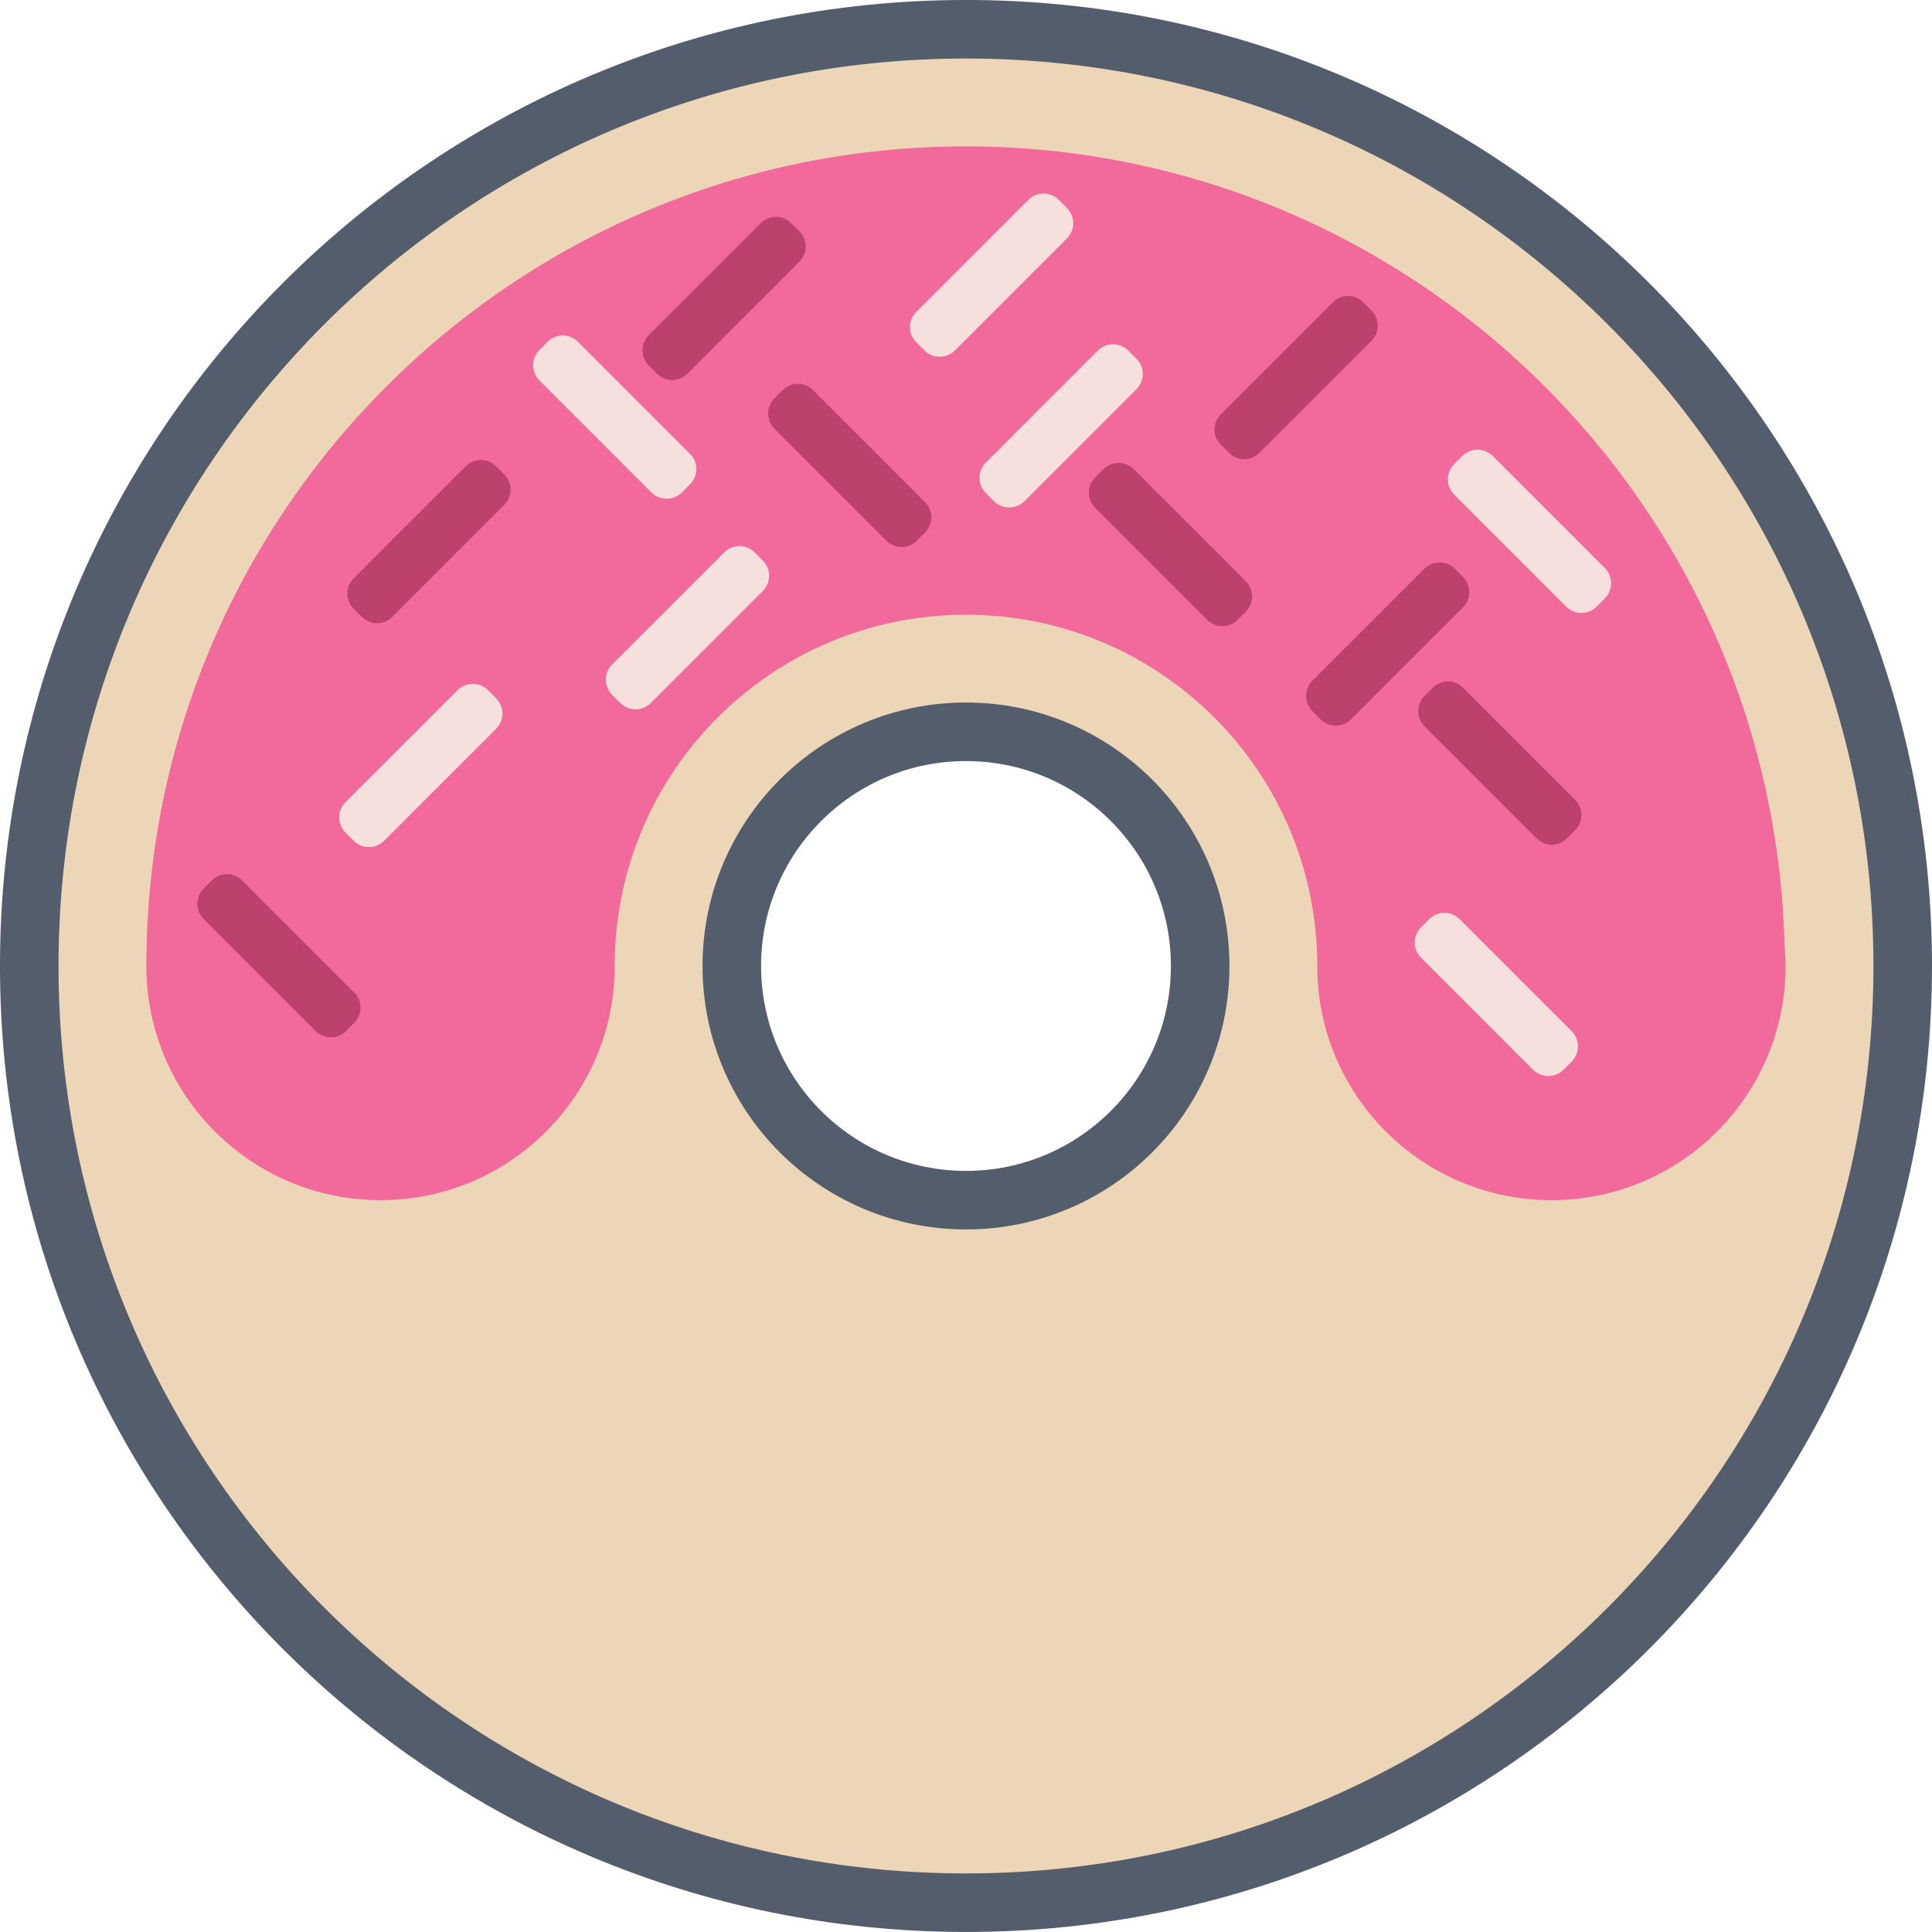
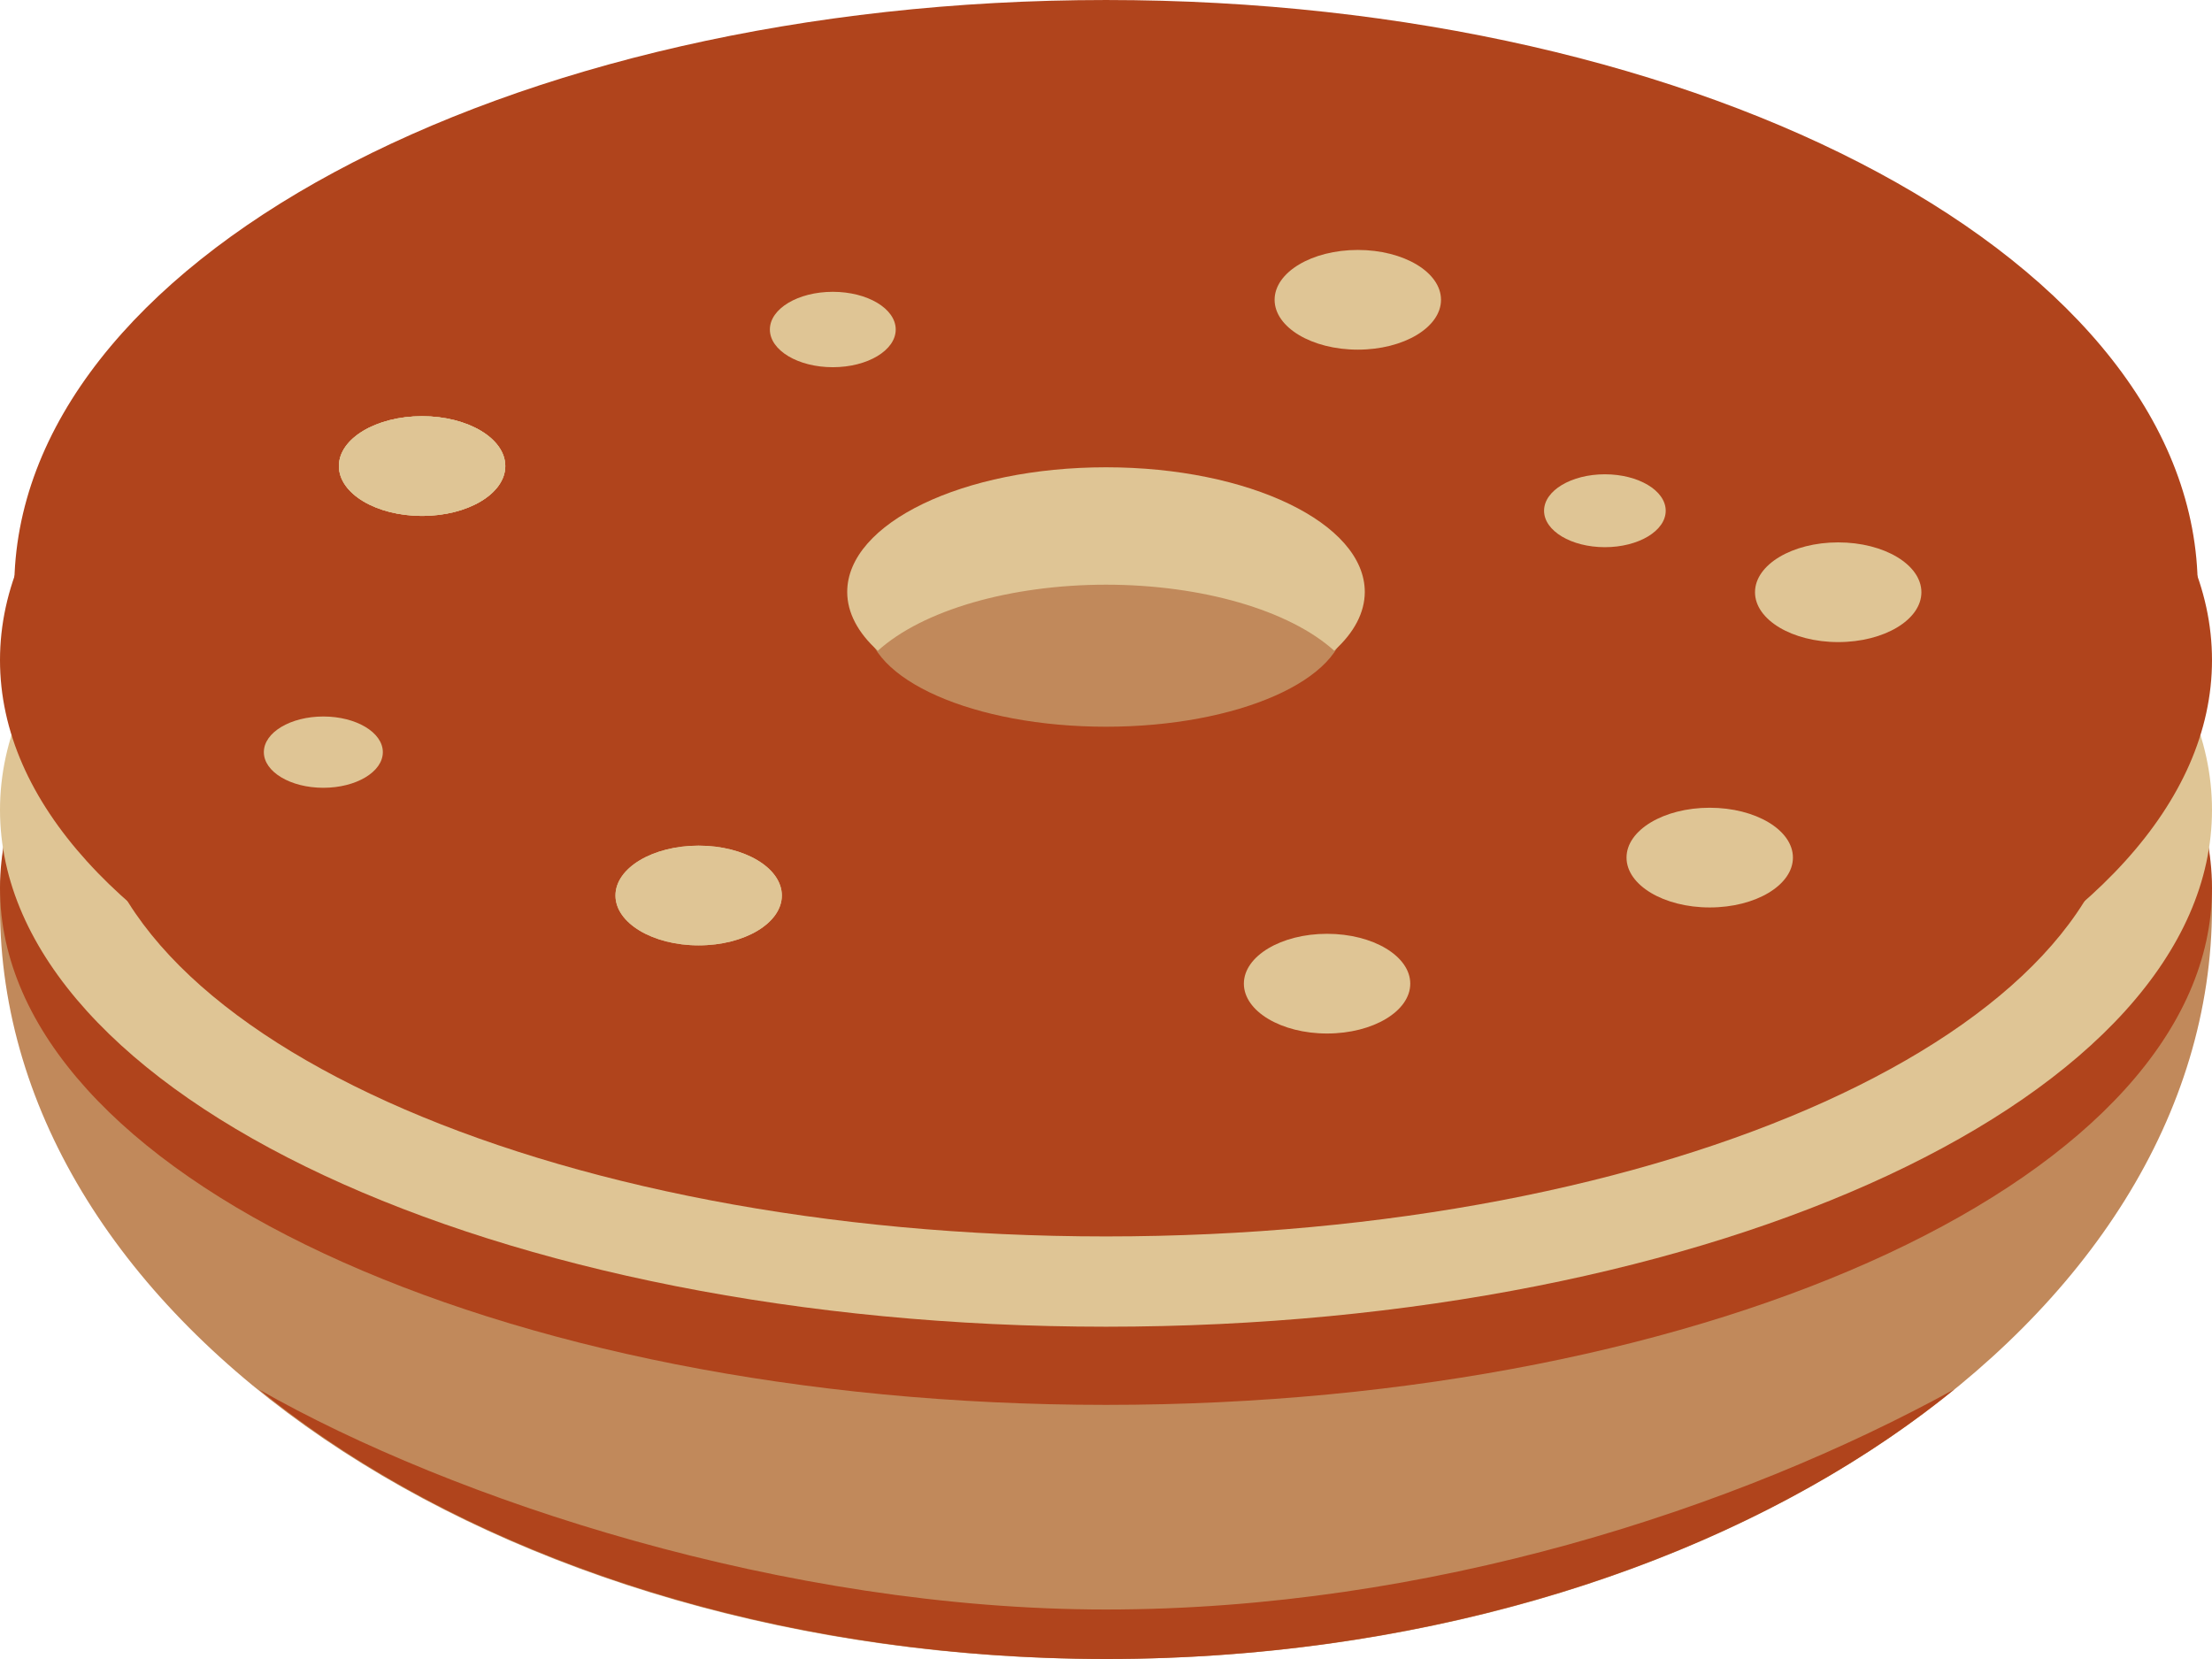
- <svg xmlns="http://www.w3.org/2000/svg" width="9.313mm" height="9.313mm" viewBox="0 0 33 33" id="svg5377" version="1.1">
-   <defs id="defs5379" />
-   <g id="layer1" transform="translate(602.2143,-121.5765)">
-     <g id="g4583" transform="translate(-394.5965,-924.0639)">
-       <path style="opacity:1;fill:#edd6b7;fill-opacity:1;stroke:none;stroke-width:1;stroke-linecap:round;stroke-linejoin:round;stroke-miterlimit:4;stroke-dasharray:none;stroke-dashoffset:0;stroke-opacity:1" d="m -191.118,1046.14 a 16,16 0 0 0 -16,16 16,16 0 0 0 16,16 16,16 0 0 0 16,-16 16,16 0 0 0 -16,-16 z m 0,12 a 4,4 0 0 1 4,4 4,4 0 0 1 -4,4 4,4 0 0 1 -4,-4 4,4 0 0 1 4,-4 z" id="path4300" />
-       <path style="opacity:1;fill:#f26a9b;fill-opacity:1;stroke:none;stroke-width:4;stroke-linecap:round;stroke-linejoin:round;stroke-miterlimit:4;stroke-dasharray:none;stroke-dashoffset:0;stroke-opacity:1" d="m -191.118,1048.14 a 14,14 0 0 0 -14,14 4,4 0 0 0 4,4 4,4 0 0 0 4,-4 6,6 0 0 1 6,-6 6,6 0 0 1 6,6 4,4 0 0 0 4,4 4,4 0 0 0 4,-4 4,4 0 0 0 -0.018,-0.344 14,14 0 0 0 -13.982,-13.656 z" id="path4304" />
-       <path id="path4314" d="m -191.118,1046.14 a 16,16 0 0 0 -16,16 16,16 0 0 0 16,16 16,16 0 0 0 16,-16 16,16 0 0 0 -16,-16 z m 0,12 a 4,4 0 0 1 4,4 4,4 0 0 1 -4,4 4,4 0 0 1 -4,-4 4,4 0 0 1 4,-4 z" style="opacity:1;fill:none;fill-opacity:1;stroke:#535d6c;stroke-width:1;stroke-linecap:round;stroke-linejoin:round;stroke-miterlimit:4;stroke-dasharray:none;stroke-dashoffset:0;stroke-opacity:1" />
-       <path style="color:#000000;font-style:normal;font-variant:normal;font-weight:normal;font-stretch:normal;font-size:medium;line-height:normal;font-family:sans-serif;text-indent:0;text-align:start;text-decoration:none;text-decoration-line:none;text-decoration-style:solid;text-decoration-color:#000000;letter-spacing:normal;word-spacing:normal;text-transform:none;direction:ltr;block-progression:tb;writing-mode:lr-tb;baseline-shift:baseline;text-anchor:start;white-space:normal;clip-rule:nonzero;display:inline;overflow:visible;visibility:visible;opacity:1;isolation:auto;mix-blend-mode:normal;color-interpolation:sRGB;color-interpolation-filters:linearRGB;solid-color:#000000;solid-opacity:1;fill:#bc416d;fill-opacity:1;fill-rule:nonzero;stroke:none;stroke-width:1.19;stroke-linecap:round;stroke-linejoin:round;stroke-miterlimit:4;stroke-dasharray:none;stroke-dashoffset:0;stroke-opacity:1;color-rendering:auto;image-rendering:auto;shape-rendering:auto;text-rendering:auto;enable-background:accumulate" d="m -201.708,1063.252 a 0.367,0.367 0 0 1 -0.518,0 l -1.914,-1.914 a 0.367,0.367 0 0 1 -8.7e-4,-0.519 l 0.14,-0.14 a 0.367,0.367 0 0 1 0.52,0 l 1.914,1.914 a 0.367,0.367 0 0 1 -8.7e-4,0.519 l -0.14,0.14 z" id="path4322" />
-       <path id="path4401" d="m -182.77,1055.354 a 0.367,0.367 0 0 0 -0.518,0 l -1.914,1.914 a 0.367,0.367 0 0 0 -8.7e-4,0.519 l 0.14,0.14 a 0.367,0.367 0 0 0 0.52,0 l 1.914,-1.914 a 0.367,0.367 0 0 0 -8.7e-4,-0.519 l -0.14,-0.14 z" style="color:#000000;font-style:normal;font-variant:normal;font-weight:normal;font-stretch:normal;font-size:medium;line-height:normal;font-family:sans-serif;text-indent:0;text-align:start;text-decoration:none;text-decoration-line:none;text-decoration-style:solid;text-decoration-color:#000000;letter-spacing:normal;word-spacing:normal;text-transform:none;direction:ltr;block-progression:tb;writing-mode:lr-tb;baseline-shift:baseline;text-anchor:start;white-space:normal;clip-rule:nonzero;display:inline;overflow:visible;visibility:visible;opacity:1;isolation:auto;mix-blend-mode:normal;color-interpolation:sRGB;color-interpolation-filters:linearRGB;solid-color:#000000;solid-opacity:1;fill:#bc416d;fill-opacity:1;fill-rule:nonzero;stroke:none;stroke-width:1.19;stroke-linecap:round;stroke-linejoin:round;stroke-miterlimit:4;stroke-dasharray:none;stroke-dashoffset:0;stroke-opacity:1;color-rendering:auto;image-rendering:auto;shape-rendering:auto;text-rendering:auto;enable-background:accumulate" />
-       <path style="color:#000000;font-style:normal;font-variant:normal;font-weight:normal;font-stretch:normal;font-size:medium;line-height:normal;font-family:sans-serif;text-indent:0;text-align:start;text-decoration:none;text-decoration-line:none;text-decoration-style:solid;text-decoration-color:#000000;letter-spacing:normal;word-spacing:normal;text-transform:none;direction:ltr;block-progression:tb;writing-mode:lr-tb;baseline-shift:baseline;text-anchor:start;white-space:normal;clip-rule:nonzero;display:inline;overflow:visible;visibility:visible;opacity:1;isolation:auto;mix-blend-mode:normal;color-interpolation:sRGB;color-interpolation-filters:linearRGB;solid-color:#000000;solid-opacity:1;fill:#f6e0de;fill-opacity:1;fill-rule:nonzero;stroke:none;stroke-width:1.19;stroke-linecap:round;stroke-linejoin:round;stroke-miterlimit:4;stroke-dasharray:none;stroke-dashoffset:0;stroke-opacity:1;color-rendering:auto;image-rendering:auto;shape-rendering:auto;text-rendering:auto;enable-background:accumulate" d="m -199.284,1057.428 a 0.367,0.367 0 0 0 -0.518,0 l -1.914,1.914 a 0.367,0.367 0 0 0 -8.7e-4,0.519 l 0.14,0.14 a 0.367,0.367 0 0 0 0.52,0 l 1.914,-1.914 a 0.367,0.367 0 0 0 -8.7e-4,-0.519 l -0.14,-0.14 z" id="path4407" />
-       <path style="color:#000000;font-style:normal;font-variant:normal;font-weight:normal;font-stretch:normal;font-size:medium;line-height:normal;font-family:sans-serif;text-indent:0;text-align:start;text-decoration:none;text-decoration-line:none;text-decoration-style:solid;text-decoration-color:#000000;letter-spacing:normal;word-spacing:normal;text-transform:none;direction:ltr;block-progression:tb;writing-mode:lr-tb;baseline-shift:baseline;text-anchor:start;white-space:normal;clip-rule:nonzero;display:inline;overflow:visible;visibility:visible;opacity:1;isolation:auto;mix-blend-mode:normal;color-interpolation:sRGB;color-interpolation-filters:linearRGB;solid-color:#000000;solid-opacity:1;fill:#f6e0de;fill-opacity:1;fill-rule:nonzero;stroke:none;stroke-width:1.19;stroke-linecap:round;stroke-linejoin:round;stroke-miterlimit:4;stroke-dasharray:none;stroke-dashoffset:0;stroke-opacity:1;color-rendering:auto;image-rendering:auto;shape-rendering:auto;text-rendering:auto;enable-background:accumulate" d="m -195.972,1054.052 a 0.367,0.367 0 0 1 -0.518,0 l -1.914,-1.914 a 0.367,0.367 0 0 1 -8.7e-4,-0.519 l 0.14,-0.14 a 0.367,0.367 0 0 1 0.52,0 l 1.914,1.914 a 0.367,0.367 0 0 1 -8.7e-4,0.519 l -0.14,0.14 z" id="path4413" />
-       <path style="color:#000000;font-style:normal;font-variant:normal;font-weight:normal;font-stretch:normal;font-size:medium;line-height:normal;font-family:sans-serif;text-indent:0;text-align:start;text-decoration:none;text-decoration-line:none;text-decoration-style:solid;text-decoration-color:#000000;letter-spacing:normal;word-spacing:normal;text-transform:none;direction:ltr;block-progression:tb;writing-mode:lr-tb;baseline-shift:baseline;text-anchor:start;white-space:normal;clip-rule:nonzero;display:inline;overflow:visible;visibility:visible;opacity:1;isolation:auto;mix-blend-mode:normal;color-interpolation:sRGB;color-interpolation-filters:linearRGB;solid-color:#000000;solid-opacity:1;fill:#bc416d;fill-opacity:1;fill-rule:nonzero;stroke:none;stroke-width:1.19;stroke-linecap:round;stroke-linejoin:round;stroke-miterlimit:4;stroke-dasharray:none;stroke-dashoffset:0;stroke-opacity:1;color-rendering:auto;image-rendering:auto;shape-rendering:auto;text-rendering:auto;enable-background:accumulate" d="m -199.145,1053.604 a 0.367,0.367 0 0 0 -0.518,0 l -1.914,1.914 a 0.367,0.367 0 0 0 -8.7e-4,0.519 l 0.14,0.14 a 0.367,0.367 0 0 0 0.52,0 l 1.914,-1.914 a 0.367,0.367 0 0 0 -8.7e-4,-0.519 l -0.14,-0.14 z" id="path4419" />
-       <path id="path4425" d="m -191.958,1054.877 a 0.367,0.367 0 0 1 -0.518,0 l -1.914,-1.914 a 0.367,0.367 0 0 1 -8.7e-4,-0.519 l 0.14,-0.14 a 0.367,0.367 0 0 1 0.52,0 l 1.914,1.914 a 0.367,0.367 0 0 1 -8.7e-4,0.519 l -0.14,0.14 z" style="color:#000000;font-style:normal;font-variant:normal;font-weight:normal;font-stretch:normal;font-size:medium;line-height:normal;font-family:sans-serif;text-indent:0;text-align:start;text-decoration:none;text-decoration-line:none;text-decoration-style:solid;text-decoration-color:#000000;letter-spacing:normal;word-spacing:normal;text-transform:none;direction:ltr;block-progression:tb;writing-mode:lr-tb;baseline-shift:baseline;text-anchor:start;white-space:normal;clip-rule:nonzero;display:inline;overflow:visible;visibility:visible;opacity:1;isolation:auto;mix-blend-mode:normal;color-interpolation:sRGB;color-interpolation-filters:linearRGB;solid-color:#000000;solid-opacity:1;fill:#bc416d;fill-opacity:1;fill-rule:nonzero;stroke:none;stroke-width:1.19;stroke-linecap:round;stroke-linejoin:round;stroke-miterlimit:4;stroke-dasharray:none;stroke-dashoffset:0;stroke-opacity:1;color-rendering:auto;image-rendering:auto;shape-rendering:auto;text-rendering:auto;enable-background:accumulate" />
-       <path id="path4431" d="m -189.534,1049.053 a 0.367,0.367 0 0 0 -0.518,0 l -1.914,1.914 a 0.367,0.367 0 0 0 -8.7e-4,0.519 l 0.14,0.14 a 0.367,0.367 0 0 0 0.52,0 l 1.914,-1.914 a 0.367,0.367 0 0 0 -8.7e-4,-0.519 l -0.14,-0.14 z" style="color:#000000;font-style:normal;font-variant:normal;font-weight:normal;font-stretch:normal;font-size:medium;line-height:normal;font-family:sans-serif;text-indent:0;text-align:start;text-decoration:none;text-decoration-line:none;text-decoration-style:solid;text-decoration-color:#000000;letter-spacing:normal;word-spacing:normal;text-transform:none;direction:ltr;block-progression:tb;writing-mode:lr-tb;baseline-shift:baseline;text-anchor:start;white-space:normal;clip-rule:nonzero;display:inline;overflow:visible;visibility:visible;opacity:1;isolation:auto;mix-blend-mode:normal;color-interpolation:sRGB;color-interpolation-filters:linearRGB;solid-color:#000000;solid-opacity:1;fill:#f6e0de;fill-opacity:1;fill-rule:nonzero;stroke:none;stroke-width:1.19;stroke-linecap:round;stroke-linejoin:round;stroke-miterlimit:4;stroke-dasharray:none;stroke-dashoffset:0;stroke-opacity:1;color-rendering:auto;image-rendering:auto;shape-rendering:auto;text-rendering:auto;enable-background:accumulate" />
-       <path id="path4401-0" d="m -194.104,1049.45 a 0.367,0.367 0 0 0 -0.518,0 l -1.914,1.914 a 0.367,0.367 0 0 0 -8.7e-4,0.519 l 0.14,0.14 a 0.367,0.367 0 0 0 0.52,0 l 1.914,-1.914 a 0.367,0.367 0 0 0 -8.7e-4,-0.519 l -0.14,-0.14 z" style="color:#000000;font-style:normal;font-variant:normal;font-weight:normal;font-stretch:normal;font-size:medium;line-height:normal;font-family:sans-serif;text-indent:0;text-align:start;text-decoration:none;text-decoration-line:none;text-decoration-style:solid;text-decoration-color:#000000;letter-spacing:normal;word-spacing:normal;text-transform:none;direction:ltr;block-progression:tb;writing-mode:lr-tb;baseline-shift:baseline;text-anchor:start;white-space:normal;clip-rule:nonzero;display:inline;overflow:visible;visibility:visible;opacity:1;isolation:auto;mix-blend-mode:normal;color-interpolation:sRGB;color-interpolation-filters:linearRGB;solid-color:#000000;solid-opacity:1;fill:#bc416d;fill-opacity:1;fill-rule:nonzero;stroke:none;stroke-width:1.19;stroke-linecap:round;stroke-linejoin:round;stroke-miterlimit:4;stroke-dasharray:none;stroke-dashoffset:0;stroke-opacity:1;color-rendering:auto;image-rendering:auto;shape-rendering:auto;text-rendering:auto;enable-background:accumulate" />
-       <path style="color:#000000;font-style:normal;font-variant:normal;font-weight:normal;font-stretch:normal;font-size:medium;line-height:normal;font-family:sans-serif;text-indent:0;text-align:start;text-decoration:none;text-decoration-line:none;text-decoration-style:solid;text-decoration-color:#000000;letter-spacing:normal;word-spacing:normal;text-transform:none;direction:ltr;block-progression:tb;writing-mode:lr-tb;baseline-shift:baseline;text-anchor:start;white-space:normal;clip-rule:nonzero;display:inline;overflow:visible;visibility:visible;opacity:1;isolation:auto;mix-blend-mode:normal;color-interpolation:sRGB;color-interpolation-filters:linearRGB;solid-color:#000000;solid-opacity:1;fill:#f6e0de;fill-opacity:1;fill-rule:nonzero;stroke:none;stroke-width:1.19;stroke-linecap:round;stroke-linejoin:round;stroke-miterlimit:4;stroke-dasharray:none;stroke-dashoffset:0;stroke-opacity:1;color-rendering:auto;image-rendering:auto;shape-rendering:auto;text-rendering:auto;enable-background:accumulate" d="m -194.729,1055.075 a 0.367,0.367 0 0 0 -0.518,0 l -1.914,1.914 a 0.367,0.367 0 0 0 -8.7e-4,0.519 l 0.14,0.14 a 0.367,0.367 0 0 0 0.52,0 l 1.914,-1.914 a 0.367,0.367 0 0 0 -8.7e-4,-0.519 l -0.14,-0.14 z" id="path4407-7" />
-       <path id="path4479" d="m -188.347,1051.628 a 0.367,0.367 0 0 0 -0.518,0 l -1.914,1.914 a 0.367,0.367 0 0 0 -8.7e-4,0.519 l 0.14,0.14 a 0.367,0.367 0 0 0 0.52,0 l 1.914,-1.914 a 0.367,0.367 0 0 0 -8.7e-4,-0.519 l -0.14,-0.14 z" style="color:#000000;font-style:normal;font-variant:normal;font-weight:normal;font-stretch:normal;font-size:medium;line-height:normal;font-family:sans-serif;text-indent:0;text-align:start;text-decoration:none;text-decoration-line:none;text-decoration-style:solid;text-decoration-color:#000000;letter-spacing:normal;word-spacing:normal;text-transform:none;direction:ltr;block-progression:tb;writing-mode:lr-tb;baseline-shift:baseline;text-anchor:start;white-space:normal;clip-rule:nonzero;display:inline;overflow:visible;visibility:visible;opacity:1;isolation:auto;mix-blend-mode:normal;color-interpolation:sRGB;color-interpolation-filters:linearRGB;solid-color:#000000;solid-opacity:1;fill:#f6e0de;fill-opacity:1;fill-rule:nonzero;stroke:none;stroke-width:1.19;stroke-linecap:round;stroke-linejoin:round;stroke-miterlimit:4;stroke-dasharray:none;stroke-dashoffset:0;stroke-opacity:1;color-rendering:auto;image-rendering:auto;shape-rendering:auto;text-rendering:auto;enable-background:accumulate" />
-       <path style="color:#000000;font-style:normal;font-variant:normal;font-weight:normal;font-stretch:normal;font-size:medium;line-height:normal;font-family:sans-serif;text-indent:0;text-align:start;text-decoration:none;text-decoration-line:none;text-decoration-style:solid;text-decoration-color:#000000;letter-spacing:normal;word-spacing:normal;text-transform:none;direction:ltr;block-progression:tb;writing-mode:lr-tb;baseline-shift:baseline;text-anchor:start;white-space:normal;clip-rule:nonzero;display:inline;overflow:visible;visibility:visible;opacity:1;isolation:auto;mix-blend-mode:normal;color-interpolation:sRGB;color-interpolation-filters:linearRGB;solid-color:#000000;solid-opacity:1;fill:#bc416d;fill-opacity:1;fill-rule:nonzero;stroke:none;stroke-width:1.19;stroke-linecap:round;stroke-linejoin:round;stroke-miterlimit:4;stroke-dasharray:none;stroke-dashoffset:0;stroke-opacity:1;color-rendering:auto;image-rendering:auto;shape-rendering:auto;text-rendering:auto;enable-background:accumulate" d="m -184.333,1050.803 a 0.367,0.367 0 0 0 -0.518,0 l -1.914,1.914 a 0.367,0.367 0 0 0 -8.7e-4,0.519 l 0.14,0.14 a 0.367,0.367 0 0 0 0.52,0 l 1.914,-1.914 a 0.367,0.367 0 0 0 -8.7e-4,-0.519 l -0.14,-0.14 z" id="path4485" />
-       <path style="color:#000000;font-style:normal;font-variant:normal;font-weight:normal;font-stretch:normal;font-size:medium;line-height:normal;font-family:sans-serif;text-indent:0;text-align:start;text-decoration:none;text-decoration-line:none;text-decoration-style:solid;text-decoration-color:#000000;letter-spacing:normal;word-spacing:normal;text-transform:none;direction:ltr;block-progression:tb;writing-mode:lr-tb;baseline-shift:baseline;text-anchor:start;white-space:normal;clip-rule:nonzero;display:inline;overflow:visible;visibility:visible;opacity:1;isolation:auto;mix-blend-mode:normal;color-interpolation:sRGB;color-interpolation-filters:linearRGB;solid-color:#000000;solid-opacity:1;fill:#f6e0de;fill-opacity:1;fill-rule:nonzero;stroke:none;stroke-width:1.19;stroke-linecap:round;stroke-linejoin:round;stroke-miterlimit:4;stroke-dasharray:none;stroke-dashoffset:0;stroke-opacity:1;color-rendering:auto;image-rendering:auto;shape-rendering:auto;text-rendering:auto;enable-background:accumulate" d="m -180.347,1056.002 a 0.367,0.367 0 0 1 -0.518,0 l -1.914,-1.914 a 0.367,0.367 0 0 1 -8.7e-4,-0.519 l 0.14,-0.14 a 0.367,0.367 0 0 1 0.52,0 l 1.914,1.914 a 0.367,0.367 0 0 1 -8.7e-4,0.519 l -0.14,0.14 z" id="path4491" />
-       <path style="color:#000000;font-style:normal;font-variant:normal;font-weight:normal;font-stretch:normal;font-size:medium;line-height:normal;font-family:sans-serif;text-indent:0;text-align:start;text-decoration:none;text-decoration-line:none;text-decoration-style:solid;text-decoration-color:#000000;letter-spacing:normal;word-spacing:normal;text-transform:none;direction:ltr;block-progression:tb;writing-mode:lr-tb;baseline-shift:baseline;text-anchor:start;white-space:normal;clip-rule:nonzero;display:inline;overflow:visible;visibility:visible;opacity:1;isolation:auto;mix-blend-mode:normal;color-interpolation:sRGB;color-interpolation-filters:linearRGB;solid-color:#000000;solid-opacity:1;fill:#bc416d;fill-opacity:1;fill-rule:nonzero;stroke:none;stroke-width:1.19;stroke-linecap:round;stroke-linejoin:round;stroke-miterlimit:4;stroke-dasharray:none;stroke-dashoffset:0;stroke-opacity:1;color-rendering:auto;image-rendering:auto;shape-rendering:auto;text-rendering:auto;enable-background:accumulate" d="m -186.479,1056.229 a 0.367,0.367 0 0 1 -0.518,0 l -1.914,-1.914 a 0.367,0.367 0 0 1 -8.7e-4,-0.519 l 0.14,-0.14 a 0.367,0.367 0 0 1 0.52,0 l 1.914,1.914 a 0.367,0.367 0 0 1 -8.7e-4,0.519 l -0.14,0.14 z" id="path4497" />
-       <path style="color:#000000;font-style:normal;font-variant:normal;font-weight:normal;font-stretch:normal;font-size:medium;line-height:normal;font-family:sans-serif;text-indent:0;text-align:start;text-decoration:none;text-decoration-line:none;text-decoration-style:solid;text-decoration-color:#000000;letter-spacing:normal;word-spacing:normal;text-transform:none;direction:ltr;block-progression:tb;writing-mode:lr-tb;baseline-shift:baseline;text-anchor:start;white-space:normal;clip-rule:nonzero;display:inline;overflow:visible;visibility:visible;opacity:1;isolation:auto;mix-blend-mode:normal;color-interpolation:sRGB;color-interpolation-filters:linearRGB;solid-color:#000000;solid-opacity:1;fill:#f6e0de;fill-opacity:1;fill-rule:nonzero;stroke:none;stroke-width:1.19;stroke-linecap:round;stroke-linejoin:round;stroke-miterlimit:4;stroke-dasharray:none;stroke-dashoffset:0;stroke-opacity:1;color-rendering:auto;image-rendering:auto;shape-rendering:auto;text-rendering:auto;enable-background:accumulate" d="m -180.913,1063.913 a 0.367,0.367 0 0 1 -0.518,0 l -1.914,-1.914 a 0.367,0.367 0 0 1 -8.7e-4,-0.519 l 0.14,-0.14 a 0.367,0.367 0 0 1 0.52,0 l 1.914,1.914 a 0.367,0.367 0 0 1 -8.7e-4,0.519 l -0.14,0.14 z" id="path4413-2" />
-       <path style="color:#000000;font-style:normal;font-variant:normal;font-weight:normal;font-stretch:normal;font-size:medium;line-height:normal;font-family:sans-serif;text-indent:0;text-align:start;text-decoration:none;text-decoration-line:none;text-decoration-style:solid;text-decoration-color:#000000;letter-spacing:normal;word-spacing:normal;text-transform:none;direction:ltr;block-progression:tb;writing-mode:lr-tb;baseline-shift:baseline;text-anchor:start;white-space:normal;clip-rule:nonzero;display:inline;overflow:visible;visibility:visible;opacity:1;isolation:auto;mix-blend-mode:normal;color-interpolation:sRGB;color-interpolation-filters:linearRGB;solid-color:#000000;solid-opacity:1;fill:#bc416d;fill-opacity:1;fill-rule:nonzero;stroke:none;stroke-width:1.19;stroke-linecap:round;stroke-linejoin:round;stroke-miterlimit:4;stroke-dasharray:none;stroke-dashoffset:0;stroke-opacity:1;color-rendering:auto;image-rendering:auto;shape-rendering:auto;text-rendering:auto;enable-background:accumulate" d="m -180.854,1059.961 a 0.367,0.367 0 0 1 -0.518,0 l -1.914,-1.914 a 0.367,0.367 0 0 1 -8.7e-4,-0.519 l 0.14,-0.14 a 0.367,0.367 0 0 1 0.52,0 l 1.914,1.914 a 0.367,0.367 0 0 1 -8.7e-4,0.519 l -0.14,0.14 z" id="path4497-7" />
+ <svg xmlns="http://www.w3.org/2000/svg" width="64" height="48" viewBox="0 0 64 48" id="svg4431" version="1.1">
+   <defs id="defs4433" />
+   <g id="layer1" transform="translate(0,-1004.362)">
+     <g transform="matrix(0.2091333,0,0,0.2027476,492.3929,857.6414)" id="g4378">
+       <ellipse ry="107.305" rx="153.012" cy="853.105" cx="-2201.433" id="ellipse4256" style="opacity:1;fill:#c1895b;fill-opacity:1;stroke:none;stroke-width:3.6;stroke-linecap:round;stroke-linejoin:round;stroke-miterlimit:4;stroke-dasharray:none;stroke-dashoffset:0;stroke-opacity:1" />
+       <ellipse style="opacity:1;fill:#b0441c;fill-opacity:1;stroke:none;stroke-width:3.6;stroke-linecap:round;stroke-linejoin:round;stroke-miterlimit:4;stroke-dasharray:none;stroke-dashoffset:0;stroke-opacity:1" id="ellipse4376" cx="-2201.433" cy="850.394" rx="153.012" ry="73.75" />
+       <ellipse ry="83.975" rx="151.041" cy="807.637" cx="-2201.433" id="ellipse4253" style="opacity:1;fill:#b0441c;fill-opacity:1;stroke:none;stroke-width:3.6;stroke-linecap:round;stroke-linejoin:round;stroke-miterlimit:4;stroke-dasharray:none;stroke-dashoffset:0;stroke-opacity:1" />
+       <ellipse ry="73.75" rx="153.012" cy="839.24" cx="-2201.433" id="ellipse4329" style="opacity:1;fill:#dfc595;fill-opacity:1;stroke:none;stroke-width:3.6;stroke-linecap:round;stroke-linejoin:round;stroke-miterlimit:4;stroke-dasharray:none;stroke-dashoffset:0;stroke-opacity:1" />
+       <ellipse ry="65.61" rx="140.592" cy="834.496" cx="-2201.433" id="ellipse4258" style="opacity:1;fill:#b0441c;fill-opacity:1;stroke:none;stroke-width:3.6;stroke-linecap:round;stroke-linejoin:round;stroke-miterlimit:4;stroke-dasharray:none;stroke-dashoffset:0;stroke-opacity:1" />
+       <ellipse style="opacity:1;fill:#b0441c;fill-opacity:1;stroke:none;stroke-width:3.6;stroke-linecap:round;stroke-linejoin:round;stroke-miterlimit:4;stroke-dasharray:none;stroke-dashoffset:0;stroke-opacity:1" id="ellipse4260" cx="-2201.433" cy="817.862" rx="153.012" ry="73.75" />
+       <ellipse ry="15.057" rx="33.048" cy="812.311" cx="-2201.438" id="path4311" style="opacity:1;fill:#c1895b;fill-opacity:1;stroke:none;stroke-width:3.6;stroke-linecap:round;stroke-linejoin:round;stroke-miterlimit:4;stroke-dasharray:none;stroke-dashoffset:0;stroke-opacity:1" />
+       <path style="opacity:1;fill:#dfc595;fill-opacity:1;stroke:none;stroke-width:3.6;stroke-linecap:round;stroke-linejoin:round;stroke-miterlimit:4;stroke-dasharray:none;stroke-dashoffset:0;stroke-opacity:1" d="m -2232.999,816.528 a 35.803,17.799 0 0 1 -4.237,-8.383 35.803,17.799 0 0 1 35.803,-17.799 35.803,17.799 0 0 1 35.803,17.799 35.803,17.799 0 0 1 -4.237,8.371 35.803,17.799 0 0 0 -31.566,-9.417 35.803,17.799 0 0 0 -31.566,9.429 z" id="path4262" />
+       <path id="path4264" d="m -2084.055,921.912 c -30.176,17.108 -72.79,31.426 -117.379,31.434 -44.484,-0.011 -90.28,-15.62 -117.139,-31.37 29.028,24.322 71.912,38.392 117.139,38.434 45.326,-0.007 88.315,-14.107 117.379,-38.498 z" style="opacity:1;fill:#b0441c;fill-opacity:1;stroke:none;stroke-width:3.6;stroke-linecap:round;stroke-linejoin:round;stroke-miterlimit:4;stroke-dasharray:none;stroke-dashoffset:0;stroke-opacity:1" />
+       <ellipse ry="7.114" rx="11.51" cy="790.17" cx="-2296.05" id="path4268" style="opacity:1;fill:#dfc595;fill-opacity:1;stroke:none;stroke-width:3.6;stroke-linecap:round;stroke-linejoin:round;stroke-miterlimit:4;stroke-dasharray:none;stroke-dashoffset:0;stroke-opacity:1" />
+       <ellipse style="opacity:1;fill:#dfc595;fill-opacity:1;stroke:none;stroke-width:3.6;stroke-linecap:round;stroke-linejoin:round;stroke-miterlimit:4;stroke-dasharray:none;stroke-dashoffset:0;stroke-opacity:1" id="ellipse4270" cx="-2296.05" cy="790.17" rx="11.51" ry="7.114" />
+       <ellipse ry="7.114" rx="11.51" cy="766.444" cx="-2166.596" id="ellipse4272" style="opacity:1;fill:#dfc595;fill-opacity:1;stroke:none;stroke-width:3.6;stroke-linecap:round;stroke-linejoin:round;stroke-miterlimit:4;stroke-dasharray:none;stroke-dashoffset:0;stroke-opacity:1" />
+       <ellipse style="opacity:1;fill:#dfc595;fill-opacity:1;stroke:none;stroke-width:3.6;stroke-linecap:round;stroke-linejoin:round;stroke-miterlimit:4;stroke-dasharray:none;stroke-dashoffset:0;stroke-opacity:1" id="ellipse4274" cx="-2100.134" cy="808.176" rx="11.51" ry="7.114" />
+       <ellipse ry="7.114" rx="11.51" cy="846.044" cx="-2117.909" id="ellipse4276" style="opacity:1;fill:#dfc595;fill-opacity:1;stroke:none;stroke-width:3.6;stroke-linecap:round;stroke-linejoin:round;stroke-miterlimit:4;stroke-dasharray:none;stroke-dashoffset:0;stroke-opacity:1" />
+       <ellipse style="opacity:1;fill:#dfc595;fill-opacity:1;stroke:none;stroke-width:3.6;stroke-linecap:round;stroke-linejoin:round;stroke-miterlimit:4;stroke-dasharray:none;stroke-dashoffset:0;stroke-opacity:1" id="ellipse4278" cx="-2257.788" cy="851.454" rx="11.51" ry="7.114" />
+       <ellipse ry="7.114" rx="11.51" cy="790.17" cx="-2296.05" id="ellipse4280" style="opacity:1;fill:#dfc595;fill-opacity:1;stroke:none;stroke-width:3.6;stroke-linecap:round;stroke-linejoin:round;stroke-miterlimit:4;stroke-dasharray:none;stroke-dashoffset:0;stroke-opacity:1" />
+       <ellipse ry="7.114" rx="11.51" cy="851.454" cx="-2257.788" id="ellipse4288" style="opacity:1;fill:#dfc595;fill-opacity:1;stroke:none;stroke-width:3.6;stroke-linecap:round;stroke-linejoin:round;stroke-miterlimit:4;stroke-dasharray:none;stroke-dashoffset:0;stroke-opacity:1" />
+       <ellipse style="opacity:1;fill:#dfc595;fill-opacity:1;stroke:none;stroke-width:3.6;stroke-linecap:round;stroke-linejoin:round;stroke-miterlimit:4;stroke-dasharray:none;stroke-dashoffset:0;stroke-opacity:1" id="ellipse4282-1" cx="-2239.23" cy="770.684" rx="8.705" ry="5.38" />
+       <ellipse style="opacity:1;fill:#dfc595;fill-opacity:1;stroke:none;stroke-width:3.6;stroke-linecap:round;stroke-linejoin:round;stroke-miterlimit:4;stroke-dasharray:none;stroke-dashoffset:0;stroke-opacity:1" id="ellipse4282-15" cx="-2170.849" cy="864.034" rx="11.51" ry="7.114" />
+       <ellipse style="opacity:1;fill:#dfc595;fill-opacity:1;stroke:none;stroke-width:3.6;stroke-linecap:round;stroke-linejoin:round;stroke-miterlimit:4;stroke-dasharray:none;stroke-dashoffset:0;stroke-opacity:1" id="ellipse4313" cx="-2309.712" cy="830.996" rx="8.231" ry="5.087" />
+       <ellipse ry="5.201" rx="8.415" cy="796.546" cx="-2132.413" id="ellipse4315" style="opacity:1;fill:#dfc595;fill-opacity:1;stroke:none;stroke-width:3.6;stroke-linecap:round;stroke-linejoin:round;stroke-miterlimit:4;stroke-dasharray:none;stroke-dashoffset:0;stroke-opacity:1" />
    </g>
  </g>
</svg>
